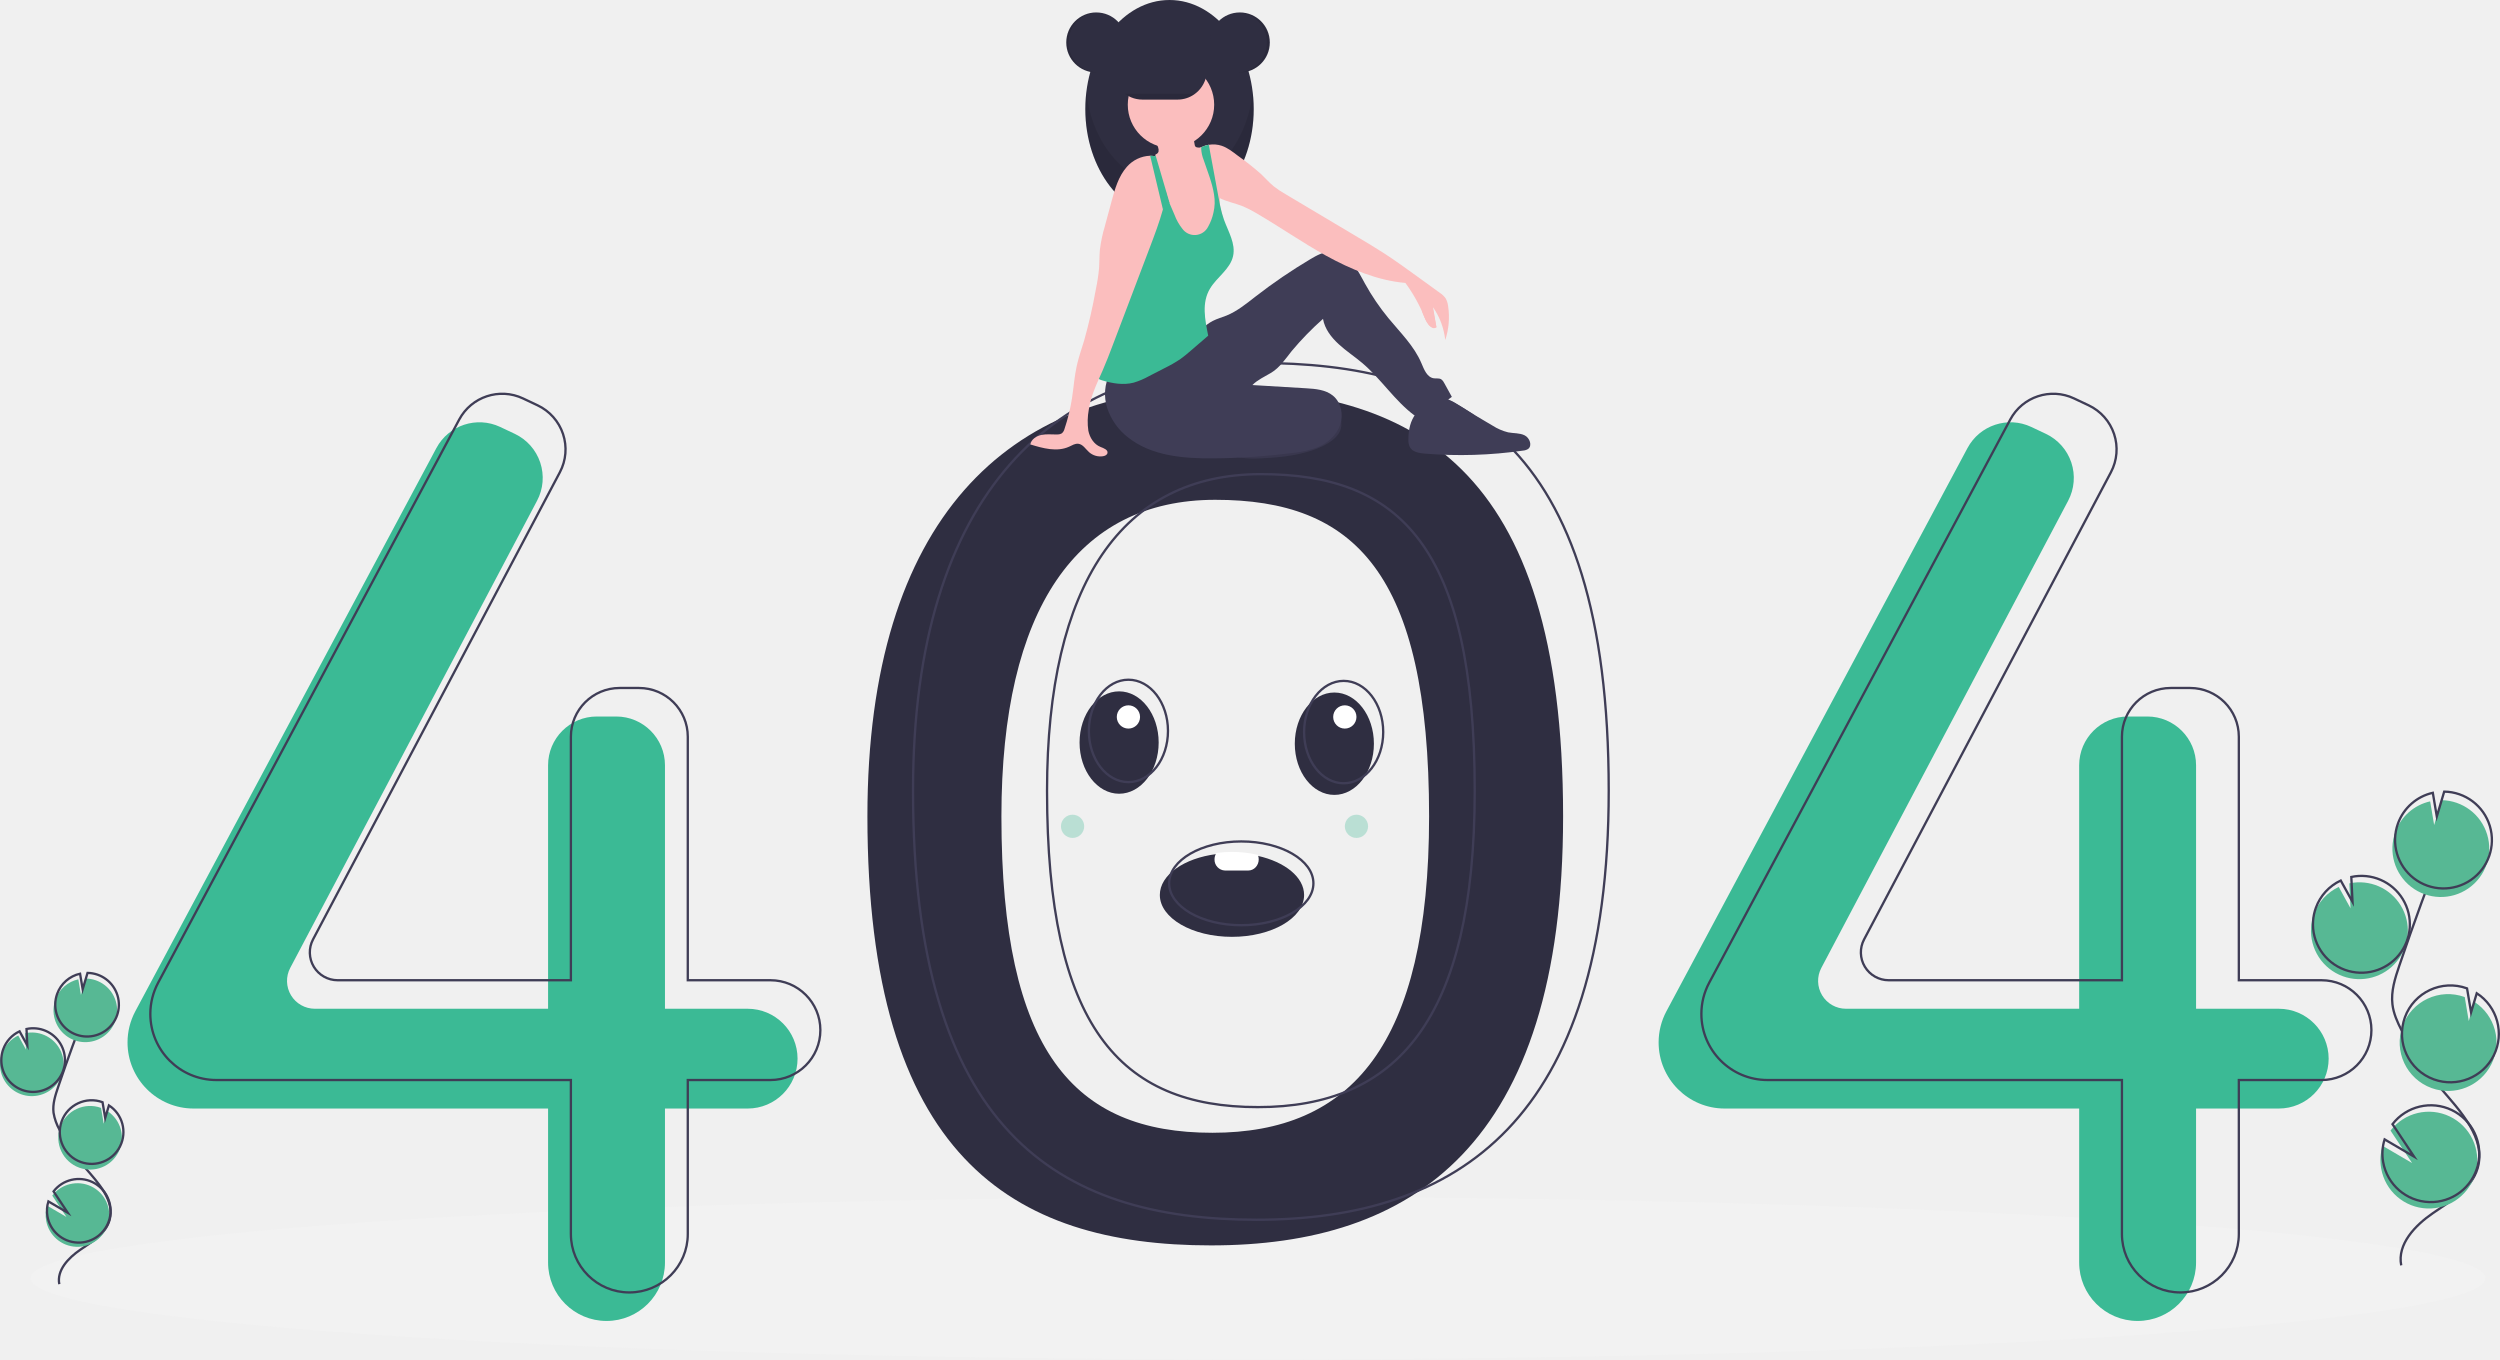
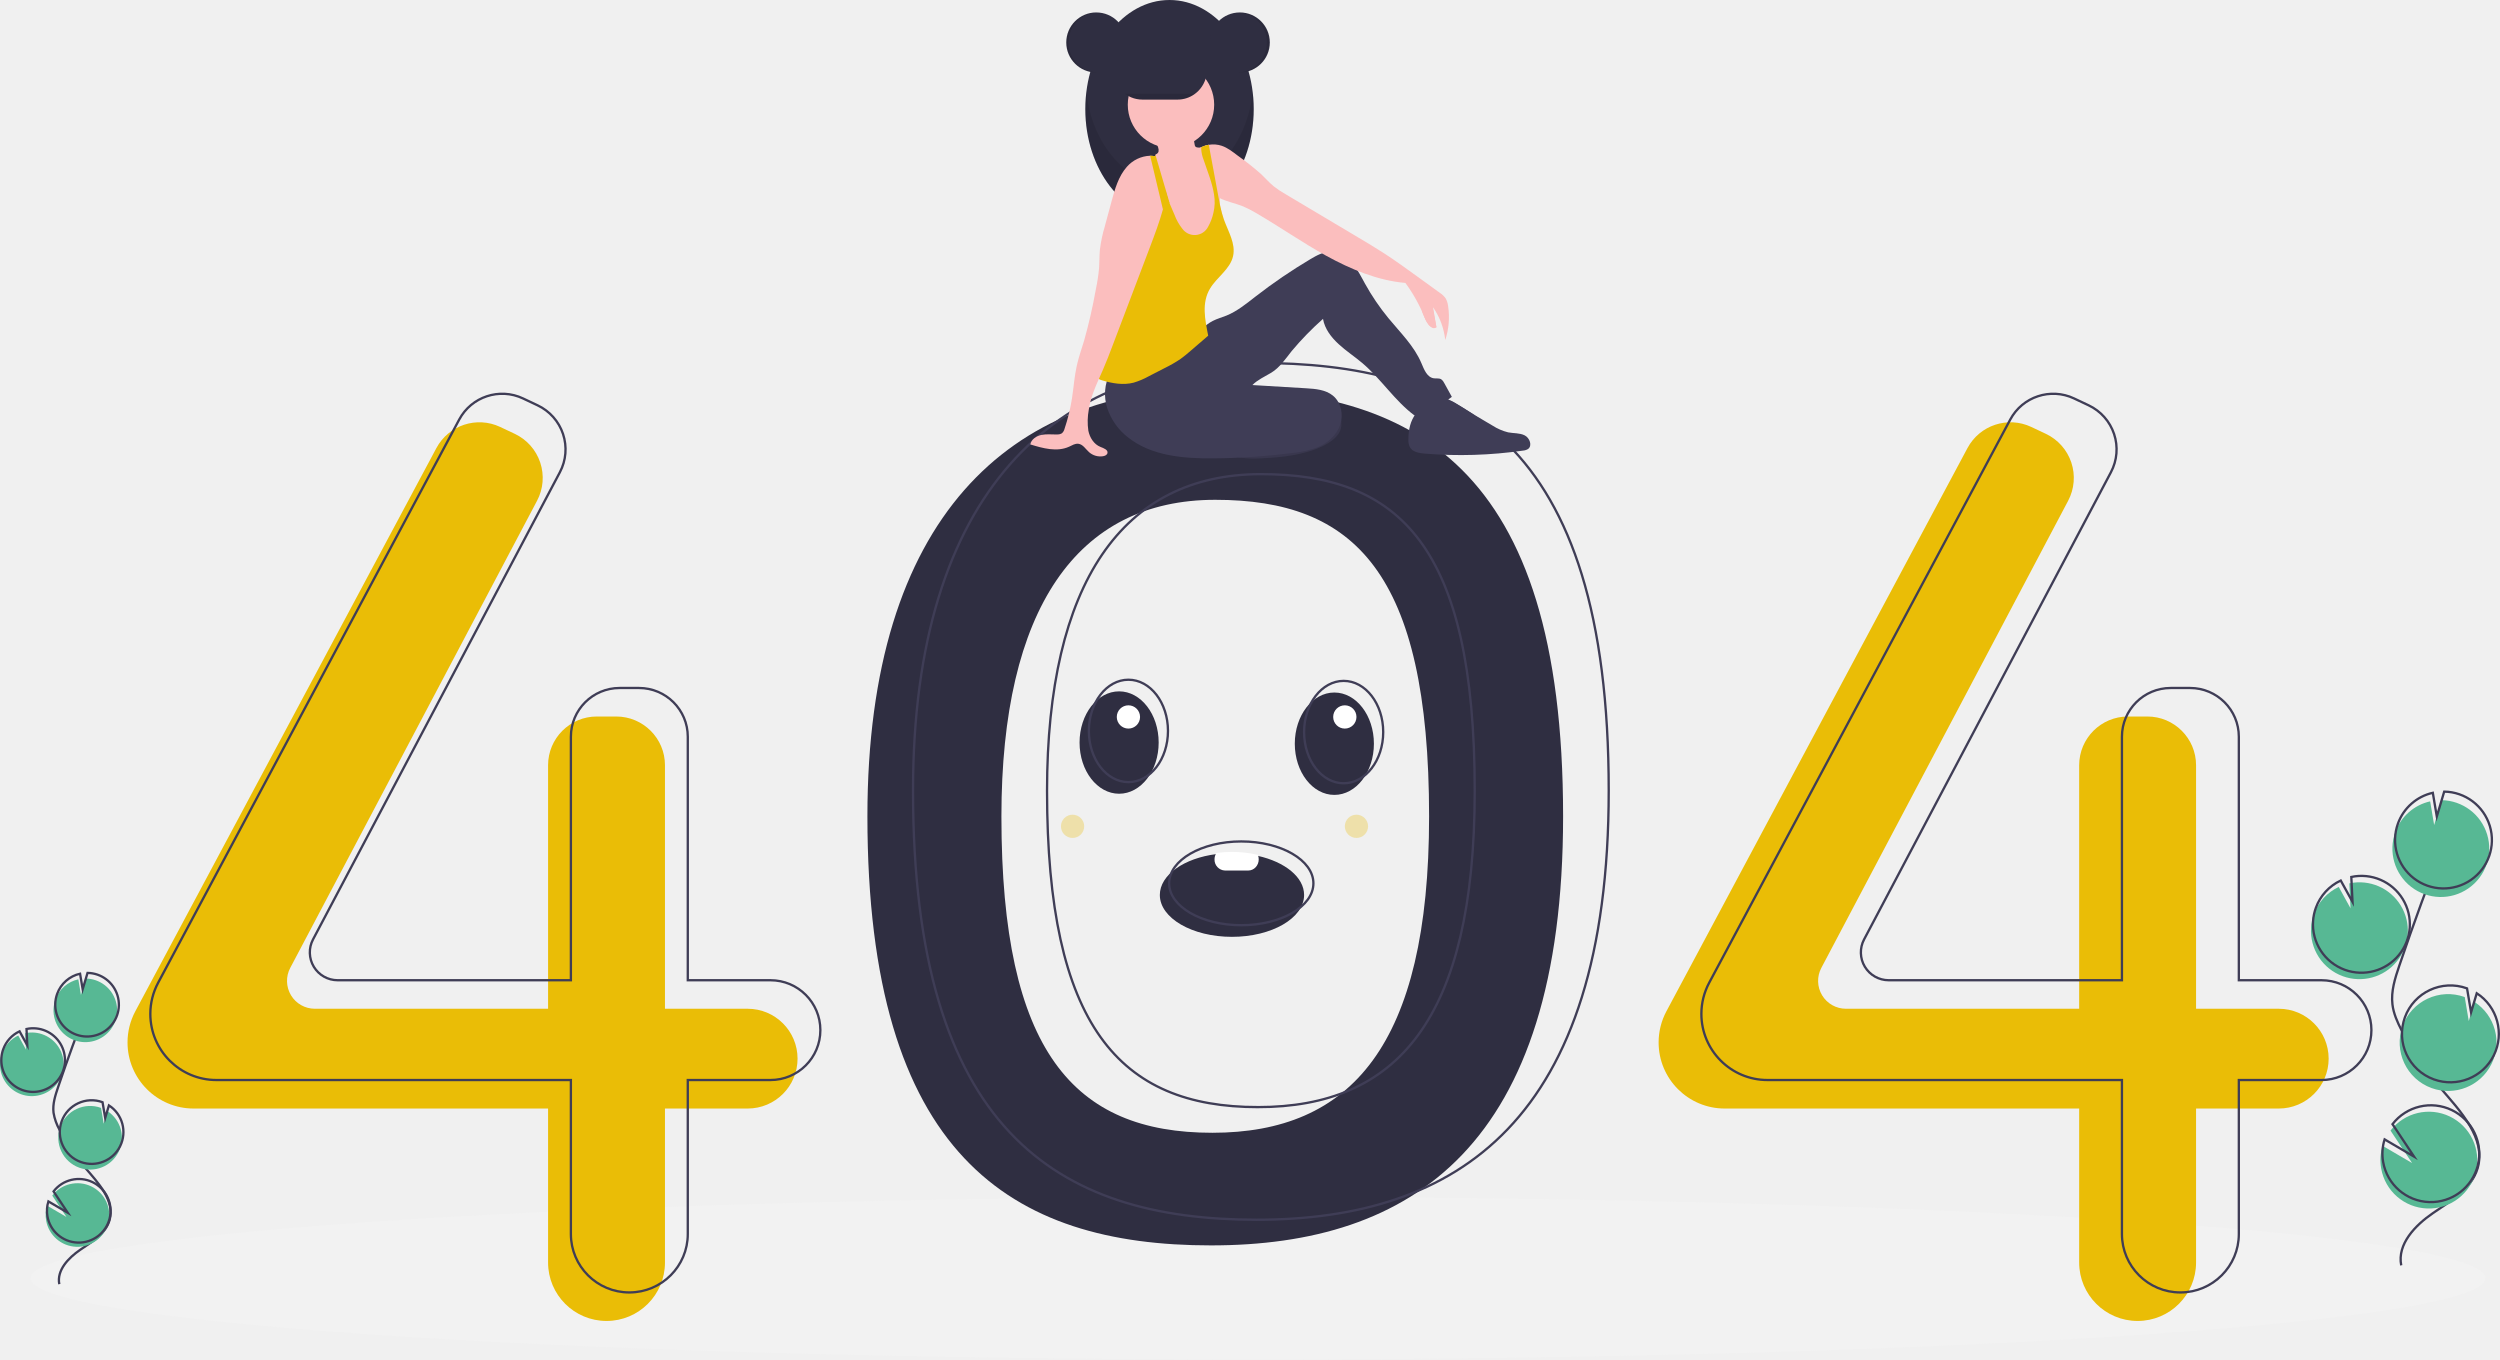
<svg xmlns="http://www.w3.org/2000/svg" id="fd59ce54-f850-4dfc-bc34-dd7d379d600e" data-name="Layer 1" width="1074.392" height="584.231" viewBox="0 0 1074.392 584.231">
  <ellipse cx="540.643" cy="549.309" rx="527.5" ry="34.922" fill="#f2f2f2" />
  <path d="M583.48,324.894c-85.944,0-147.651,55.139-147.651,183.798,0,145.813,61.707,184.411,147.651,184.411s151.327-42.274,151.327-184.411C734.807,356.753,669.424,324.894,583.48,324.894Zm.565,319.808c-59.527,0-90.626-34.923-90.626-135.916,0-89.112,32.372-136.105,91.899-136.105s91.899,30.868,91.899,136.105C677.217,607.234,643.572,644.703,584.045,644.703Z" transform="translate(-63.054 -157.8845)" fill="#2f2e41" />
-   <path d="M384.365,591.401H348.831V486.762A20.956,20.956,0,0,0,327.875,465.806h-8.326a20.956,20.956,0,0,0-20.956,20.956V591.401H198.363a11.963,11.963,0,0,1-10.578-17.552l106.082-200.78A20.956,20.956,0,0,0,284.287,344.33l-6.262-2.957a20.956,20.956,0,0,0-27.429,9.07L121.214,592.475a28.416,28.416,0,0,0-3.356,13.396v0a28.416,28.416,0,0,0,28.416,28.416H298.593v66.167a25.119,25.119,0,0,0,25.119,25.119h0a25.119,25.119,0,0,0,25.119-25.119V634.287h35.534a21.443,21.443,0,0,0,21.443-21.443v0A21.443,21.443,0,0,0,384.365,591.401Z" transform="translate(-63.054 -157.8845)" fill="#3BBA95" />
-   <path d="M1042.362,591.401h-35.534V486.762A20.956,20.956,0,0,0,985.872,465.806h-8.326a20.956,20.956,0,0,0-20.956,20.956V591.401H856.359a11.963,11.963,0,0,1-10.578-17.552L951.864,373.069A20.956,20.956,0,0,0,942.284,344.33l-6.262-2.957a20.956,20.956,0,0,0-27.429,9.07L779.211,592.475a28.416,28.416,0,0,0-3.356,13.396v0a28.416,28.416,0,0,0,28.416,28.416H956.589v66.167a25.119,25.119,0,0,0,25.119,25.119h0a25.119,25.119,0,0,0,25.119-25.119V634.287h35.534a21.443,21.443,0,0,0,21.443-21.443v0A21.443,21.443,0,0,0,1042.362,591.401Z" transform="translate(-63.054 -157.8845)" fill="#3BBA95" />
+   <path d="M384.365,591.401H348.831V486.762A20.956,20.956,0,0,0,327.875,465.806h-8.326a20.956,20.956,0,0,0-20.956,20.956V591.401H198.363a11.963,11.963,0,0,1-10.578-17.552l106.082-200.78A20.956,20.956,0,0,0,284.287,344.33l-6.262-2.957a20.956,20.956,0,0,0-27.429,9.07L121.214,592.475a28.416,28.416,0,0,0-3.356,13.396v0a28.416,28.416,0,0,0,28.416,28.416H298.593v66.167a25.119,25.119,0,0,0,25.119,25.119h0a25.119,25.119,0,0,0,25.119-25.119V634.287h35.534a21.443,21.443,0,0,0,21.443-21.443v0A21.443,21.443,0,0,0,384.365,591.401Z" transform="translate(-63.054 -157.8845)" fill="#eabd06 " />
+   <path d="M1042.362,591.401h-35.534V486.762A20.956,20.956,0,0,0,985.872,465.806h-8.326a20.956,20.956,0,0,0-20.956,20.956V591.401H856.359a11.963,11.963,0,0,1-10.578-17.552L951.864,373.069A20.956,20.956,0,0,0,942.284,344.33l-6.262-2.957a20.956,20.956,0,0,0-27.429,9.07L779.211,592.475a28.416,28.416,0,0,0-3.356,13.396v0a28.416,28.416,0,0,0,28.416,28.416H956.589v66.167a25.119,25.119,0,0,0,25.119,25.119h0a25.119,25.119,0,0,0,25.119-25.119V634.287h35.534a21.443,21.443,0,0,0,21.443-21.443v0A21.443,21.443,0,0,0,1042.362,591.401Z" transform="translate(-63.054 -157.8845)" fill="#eabd06 " />
  <path d="M394.168,579.148H358.634V474.509a20.956,20.956,0,0,0-20.956-20.956h-8.326a20.956,20.956,0,0,0-20.956,20.956V579.148H208.165a11.963,11.963,0,0,1-10.578-17.552L303.67,360.816a20.956,20.956,0,0,0-9.58-28.739l-6.262-2.957a20.956,20.956,0,0,0-27.429,9.07L131.017,580.222a28.416,28.416,0,0,0-3.356,13.396v0a28.416,28.416,0,0,0,28.416,28.416H308.395v66.167a25.119,25.119,0,0,0,25.119,25.119h0a25.119,25.119,0,0,0,25.119-25.119V622.034h35.534a21.443,21.443,0,0,0,21.443-21.443v0A21.443,21.443,0,0,0,394.168,579.148Z" transform="translate(-63.054 -157.8845)" fill="none" stroke="#3f3d56" stroke-miterlimit="10" />
  <path d="M1060.742,579.148h-35.534V474.509a20.956,20.956,0,0,0-20.956-20.956H995.925a20.956,20.956,0,0,0-20.956,20.956V579.148H874.739a11.963,11.963,0,0,1-10.578-17.552L970.244,360.816a20.956,20.956,0,0,0-9.58-28.739l-6.262-2.957a20.956,20.956,0,0,0-27.429,9.07L797.59,580.222a28.416,28.416,0,0,0-3.356,13.396v0a28.416,28.416,0,0,0,28.416,28.416H974.969v66.167a25.119,25.119,0,0,0,25.119,25.119h0a25.119,25.119,0,0,0,25.119-25.119V622.034h35.534a21.443,21.443,0,0,0,21.443-21.443v0A21.443,21.443,0,0,0,1060.742,579.148Z" transform="translate(-63.054 -157.8845)" fill="none" stroke="#3f3d56" stroke-miterlimit="10" />
  <path d="M603.085,313.866c-85.944,0-147.651,55.139-147.651,183.798,0,145.813,61.707,184.411,147.651,184.411s151.327-42.274,151.327-184.411C754.412,345.725,689.029,313.866,603.085,313.866Zm.565,319.808c-59.527,0-90.626-34.923-90.626-135.916,0-89.112,32.372-136.105,91.899-136.105s91.899,30.868,91.899,136.105C696.822,596.206,663.177,633.675,603.65,633.675Z" transform="translate(-63.054 -157.8845)" fill="none" stroke="#3f3d56" stroke-miterlimit="10" />
  <circle cx="471.141" cy="18.25" r="12.901" fill="#2f2e41" />
  <ellipse cx="502.607" cy="46.885" rx="36.186" ry="46.885" fill="#2f2e41" />
  <path d="M565.661,237.494c-18.128,0-33.141-17.271-35.776-39.805a60.976,60.976,0,0,0-.41,7.08c0,25.894,16.201,46.885,36.186,46.885s36.186-20.991,36.186-46.885a60.976,60.976,0,0,0-.41-7.08C598.803,220.224,583.789,237.494,565.661,237.494Z" transform="translate(-63.054 -157.8845)" opacity="0.1" />
  <path d="M639.296,342.073c-.777,3.193-4.128,5.751-7.839,7.538-7.802,3.757-17.425,4.878-26.76,5.254a45.176,45.176,0,0,1-7.144-.132,20.537,20.537,0,0,1-12.251-5.631,1.681,1.681,0,0,1,.044-2.844c4.969-5.459,13.262-8.806,21.616-11.216,6.334-1.827,17.381-6.561,24.29-5.922C637.944,329.739,640.277,338.041,639.296,342.073Z" transform="translate(-63.054 -157.8845)" fill="#3f3d56" />
  <path d="M639.296,342.073c-.777,3.193-4.128,5.751-7.839,7.538-7.802,3.757-17.425,4.878-26.76,5.254a45.176,45.176,0,0,1-7.144-.132,20.537,20.537,0,0,1-12.251-5.631,1.681,1.681,0,0,1,.044-2.844c4.969-5.459,13.262-8.806,21.616-11.216,6.334-1.827,17.381-6.561,24.29-5.922C637.944,329.739,640.277,338.041,639.296,342.073Z" transform="translate(-63.054 -157.8845)" opacity="0.1" />
  <path d="M540.098,318.206a19.77,19.77,0,0,0-1.199,15.075,26.339,26.339,0,0,0,8.829,12.497c10.095,8.092,23.988,9.205,36.925,9.093a284.649,284.649,0,0,0,33.905-2.324,40.538,40.538,0,0,0,11.001-2.554c4.222-1.827,7.933-5.178,9.436-9.526s.436-9.672-3.134-12.574c-3.137-2.55-7.463-2.9-11.498-3.143l-23.088-1.387c2.281-2.308,5.318-3.614,8.096-5.292,3.685-2.226,6.134-5.965,8.813-9.335a129.001,129.001,0,0,1,13.439-13.817c.751,4.31,3.478,7.85,6.687,10.824s6.908,5.368,10.244,8.2c8.079,6.858,13.896,16.167,22.392,22.5a43.829,43.829,0,0,0,16.049-8.012l-3.302-5.981a3.94,3.94,0,0,0-1.245-1.553c-.935-.575-2.14-.279-3.225-.441-2.901-.435-4.168-3.784-5.306-6.487-3.125-7.422-9.108-13.18-14.218-19.404a98.009,98.009,0,0,1-9.996-14.723c-1.717-3.102-3.288-6.331-5.617-9.003s-5.594-4.773-9.139-4.781c-3.132-.007-6.021,1.584-8.714,3.183a230.477,230.477,0,0,0-23.63,16.099c-3.944,3.062-7.863,6.296-12.489,8.174-1.947.79-4,1.331-5.869,2.292-3.273,1.684-5.757,4.534-8.431,7.064C566.277,311.892,553.219,317.738,540.098,318.206Z" transform="translate(-63.054 -157.8845)" fill="#3f3d56" />
  <path d="M588.374,253.983a23.774,23.774,0,0,1-1.734,8.033,10.045,10.045,0,0,1-5.768,5.573,12.375,12.375,0,0,1-5.623.182,10.882,10.882,0,0,1-4.582-1.561c-2.165-1.488-3.244-4.144-3.637-6.743-.393-2.596-.217-5.249-.469-7.863a42.944,42.944,0,0,0-1.202-6.255c-.17-.683-.343-1.362-.513-2.042-.167-.68-.33-1.359-.481-2.039-.138-.639-.267-1.281-.378-1.926-.091-.544-.173-1.092-.233-1.643a18.423,18.423,0,0,0-.809-4.811,14.607,14.607,0,0,0-1.687-2.854c-.286-.409-.563-.818-.818-1.243a5.89,5.89,0,0,1-.972-3.748,3.286,3.286,0,0,1,.148-.601c.025-.076.053-.151.085-.223A1.802,1.802,0,0,0,560.932,223.07a3.433,3.433,0,0,0-.148-1.778,11.318,11.318,0,0,0-.96-2.288c-.264-.478-1.161-1.34-1.167-1.888-.013-1.101,2.14-1.989,3.011-2.423a16.796,16.796,0,0,1,8.597-1.743c1.904.129,3.968.714,5.019,2.31.944,1.438.818,3.301,1.221,4.972a1.471,1.471,0,0,0,.299.664,1.341,1.341,0,0,0,.739.34,4.549,4.549,0,0,0,1.416.057h.003a2.931,2.931,0,0,0,.371-.054,4.957,4.957,0,0,0,2.033-.878q.585-.156,1.18-.255a.251.251,0,0,0,.047-.009c1.576,4.975,1.781,10.308,3.071,15.374.639,2.52,1.554,5.009,1.683,7.602.009.113.013.23.016.346.019.834-.047,1.674-.013,2.505a6.981,6.981,0,0,0,.126,1.114,15.611,15.611,0,0,0,.525,1.743l.009.028c.06.183.116.368.164.554.035.135.066.267.091.403l.003.009A14.938,14.938,0,0,1,588.374,253.983Z" transform="translate(-63.054 -157.8845)" fill="#fbbebe" />
  <circle cx="503.237" cy="44.997" r="18.565" fill="#fbbebe" />
  <path d="M684.157,304.033a30.445,30.445,0,0,0-5.236-14.103q.722,4.295,1.447,8.587a3.214,3.214,0,0,1-3.367-1.035,10.337,10.337,0,0,1-1.765-3.276,67.466,67.466,0,0,0-8.21-14.736c-11.819-.985-23.502-5.884-33.896-11.595-10.396-5.708-20.126-12.552-30.384-18.502a43.573,43.573,0,0,0-5.544-2.832c-3.21-1.287-6.812-1.954-9.855-3.468-.204-.101-.409-.208-.61-.318a12.578,12.578,0,0,1-1.945-1.306,10.344,10.344,0,0,1-.931-.856,20.351,20.351,0,0,1-3.559-5.953c-1.633-3.612-2.215-7.97-3.845-11.583a11.203,11.203,0,0,1,2.502-1.765h.003c.132-.069.264-.135.4-.198a11.94,11.94,0,0,1,2.004-.733q.585-.156,1.18-.255a.251.251,0,0,0,.047-.009,11.566,11.566,0,0,1,5.491.434c2.587.875,4.767,2.621,6.941,4.273a114.02,114.02,0,0,1,10.148,8.049c1.794,1.718,3.43,3.606,5.359,5.167a42.144,42.144,0,0,0,5.057,3.351q15.656,9.327,31.315,18.65c3.534,2.105,7.07,4.21,10.526,6.438,5.249,3.386,10.308,7.055,15.365,10.721q4.47,3.238,8.936,6.479a9.728,9.728,0,0,1,2.533,2.341,8.472,8.472,0,0,1,1.123,3.433A31.387,31.387,0,0,1,684.157,304.033Z" transform="translate(-63.054 -157.8845)" fill="#fbbebe" />
-   <path d="M592.977,267.944c-1.252,5.617-6.929,9.012-9.896,13.946-3.688,6.123-2.184,13.241-.799,20.255q-3.795,3.271-7.593,6.542c-1.397,1.199-2.794,2.404-4.298,3.464a57.351,57.351,0,0,1-6.86,3.94q-3.361,1.728-6.721,3.458a32.128,32.128,0,0,1-6.58,2.788c-4.415,1.133-9.103.34-13.471-.972a6.088,6.088,0,0,1-1.473-.601,2.394,2.394,0,0,1-.699-.632,3.911,3.911,0,0,1-.444-2.539c.444-7.351,2.24-14.547,4.031-21.69a85.26,85.26,0,0,1,3.848-12.577,85.077,85.077,0,0,1,5.415-10.151,68.368,68.368,0,0,1,7.929-11.514,18.479,18.479,0,0,0,3.675-4.739c1.117-2.549.686-5.472.913-8.247a17.148,17.148,0,0,1,1.633-6.007v-.003a17.093,17.093,0,0,1,1.743-2.882q.458,1.067.916,2.13.302.699.598,1.394.387.897.768,1.787,1.1,2.558,2.196,5.113a21.59,21.59,0,0,0,3.335,5.944,6.499,6.499,0,0,0,11.123-.853,21.261,21.261,0,0,0,2.272-6.013,19.215,19.215,0,0,0,.252-7.835c-.758-5.009-2.889-10.126-4.437-14.78a14.945,14.945,0,0,1-1.079-4.871,3.351,3.351,0,0,1,.057-.56c.009-.047.019-.098.028-.145a11.94,11.94,0,0,1,2.004-.733q.585-.156,1.18-.255,2.044,11.064,4.094,22.127c.032.173.066.346.098.522.195,1.057.393,2.115.614,3.169.198.957.412,1.91.651,2.857l.009.028c.082.321.167.639.255.957l.003.009c.242.868.513,1.731.818,2.58C590.938,257.475,594.164,262.629,592.977,267.944Z" transform="translate(-63.054 -157.8845)" fill="#3BBA95" />
+   <path d="M592.977,267.944c-1.252,5.617-6.929,9.012-9.896,13.946-3.688,6.123-2.184,13.241-.799,20.255q-3.795,3.271-7.593,6.542c-1.397,1.199-2.794,2.404-4.298,3.464a57.351,57.351,0,0,1-6.86,3.94q-3.361,1.728-6.721,3.458a32.128,32.128,0,0,1-6.58,2.788c-4.415,1.133-9.103.34-13.471-.972a6.088,6.088,0,0,1-1.473-.601,2.394,2.394,0,0,1-.699-.632,3.911,3.911,0,0,1-.444-2.539c.444-7.351,2.24-14.547,4.031-21.69a85.26,85.26,0,0,1,3.848-12.577,85.077,85.077,0,0,1,5.415-10.151,68.368,68.368,0,0,1,7.929-11.514,18.479,18.479,0,0,0,3.675-4.739c1.117-2.549.686-5.472.913-8.247a17.148,17.148,0,0,1,1.633-6.007v-.003a17.093,17.093,0,0,1,1.743-2.882q.458,1.067.916,2.13.302.699.598,1.394.387.897.768,1.787,1.1,2.558,2.196,5.113a21.59,21.59,0,0,0,3.335,5.944,6.499,6.499,0,0,0,11.123-.853,21.261,21.261,0,0,0,2.272-6.013,19.215,19.215,0,0,0,.252-7.835c-.758-5.009-2.889-10.126-4.437-14.78a14.945,14.945,0,0,1-1.079-4.871,3.351,3.351,0,0,1,.057-.56c.009-.047.019-.098.028-.145a11.94,11.94,0,0,1,2.004-.733q.585-.156,1.18-.255,2.044,11.064,4.094,22.127c.032.173.066.346.098.522.195,1.057.393,2.115.614,3.169.198.957.412,1.91.651,2.857l.009.028c.082.321.167.639.255.957l.003.009c.242.868.513,1.731.818,2.58C590.938,257.475,594.164,262.629,592.977,267.944Z" transform="translate(-63.054 -157.8845)" fill="#eabd06  " />
  <path d="M668.321,346.877a6.583,6.583,0,0,0,.61,3.143c1.162,2.124,3.95,2.606,6.362,2.805a188.377,188.377,0,0,0,42.266-1.288,4.886,4.886,0,0,0,2.151-.668c1.99-1.395.763-4.795-1.41-5.884s-4.751-.826-7.135-1.297a22.479,22.479,0,0,1-6.678-2.896q-7.252-4.167-14.293-8.688c-2.795-1.795-6.093-3.71-9.24-2.646C672.43,332.343,668.265,337.681,668.321,346.877Z" transform="translate(-63.054 -157.8845)" fill="#3f3d56" />
  <path d="M564.437,240.874v.003c-.022.132-.044.261-.072.39-.035.214-.076.431-.116.645-.39,1.998-.868,3.987-1.419,5.963-1.51,5.459-3.534,10.831-5.541,16.123q-8.081,21.287-16.164,42.577c-1.359,3.575-2.716,7.152-4.261,10.654-.516,1.167-1.048,2.344-1.576,3.534-1.894,4.257-3.713,8.653-4.317,13.184a27.45,27.45,0,0,0-.192,9.04c.604,2.97,2.407,5.872,5.23,6.97,1.378.538,3.351,1.259,2.974,2.69-.204.787-1.098,1.171-1.901,1.303a7.312,7.312,0,0,1-5.966-1.718c-1.507-1.337-2.665-3.417-4.67-3.641-1.388-.151-2.665.68-3.936,1.262-5.186,2.369-11.227.711-16.674-.972.428-2.206,2.643-3.66,4.843-4.1,2.199-.444,4.474-.129,6.718-.189a3.51,3.51,0,0,0,2.042-.525,3.705,3.705,0,0,0,1.101-1.882,78.964,78.964,0,0,0,3.213-13.147c.724-4.666,1.026-9.405,2.058-14.015.802-3.597,2.042-7.08,3.106-10.61a224.682,224.682,0,0,0,5.06-22.077,78.02,78.02,0,0,0,1.425-9.368c.179-2.612.094-5.236.346-7.838a60.888,60.888,0,0,1,2.111-9.997q1.444-5.348,2.885-10.689c1.425-5.271,2.955-10.746,6.567-14.843a13.962,13.962,0,0,1,10.028-4.789,9.882,9.882,0,0,1,2.13.23c.116.028.233.057.349.088a8.634,8.634,0,0,1,2.174.9c1.114-.708,1.68-.459,2.42.632a6.973,6.973,0,0,1,.881,3.795A52.424,52.424,0,0,1,564.437,240.874Z" transform="translate(-63.054 -157.8845)" fill="#fbbebe" />
-   <path d="M565.661,245.046l-.047.047-.255.255-2.53,2.527-1.24-5.208-4.251-17.854a9.882,9.882,0,0,1,2.13.23,3.286,3.286,0,0,1,.148-.601l.201.689,1.441,4.902,2.728,9.308.45,1.532v.003Z" transform="translate(-63.054 -157.8845)" fill="#3BBA95" />
+   <path d="M565.661,245.046l-.047.047-.255.255-2.53,2.527-1.24-5.208-4.251-17.854a9.882,9.882,0,0,1,2.13.23,3.286,3.286,0,0,1,.148-.601l.201.689,1.441,4.902,2.728,9.308.45,1.532v.003Z" transform="translate(-63.054 -157.8845)" fill="#eabd06  " />
  <path d="M581.715,188.087a12.582,12.582,0,0,1-3.7,8.896,12.314,12.314,0,0,1-1.36,1.176,12.528,12.528,0,0,1-7.536,2.524H554.023a12.59,12.59,0,0,1,0-25.18h15.096A12.629,12.629,0,0,1,581.715,188.087Z" transform="translate(-63.054 -157.8845)" fill="#2f2e41" />
  <circle cx="532.815" cy="18.25" r="12.901" fill="#2f2e41" />
  <path d="M595.554,163.234c-.158,0-.315.006-.472.012a12.898,12.898,0,0,1,0,25.778c.157.006.314.012.472.012a12.901,12.901,0,1,0,0-25.802Z" transform="translate(-63.054 -157.8845)" opacity="0.1" />
  <path d="M534.195,163.234c.158,0,.315.006.472.012a12.898,12.898,0,0,0,0,25.778c-.157.006-.314.012-.472.012a12.901,12.901,0,0,1,0-25.802Z" transform="translate(-63.054 -157.8845)" opacity="0.1" />
  <path d="M576.655,198.159a12.528,12.528,0,0,1-7.536,2.524H554.023a12.528,12.528,0,0,1-7.536-2.524Z" transform="translate(-63.054 -157.8845)" opacity="0.1" />
  <path d="M674.14,291.64s3.252,9.372,6.229,6.876L677.996,286.267Z" transform="translate(-63.054 -157.8845)" fill="#fbbebe" />
  <path d="M1069.918,577.434a20.813,20.813,0,1,0,2.772-39.915l.521,10.712-5.068-9.18a20.734,20.734,0,0,0-10.684,11.723,20.408,20.408,0,0,0-1.197,5.63A20.809,20.809,0,0,0,1069.918,577.434Z" transform="translate(-63.054 -157.8845)" fill="#57b894" />
  <path d="M1094.995,701.678c-1.789-9.11,5.963-17.187,13.621-22.437s16.605-10.408,19.218-19.317c3.755-12.804-7.43-24.53-16.136-34.642a125.3,125.3,0,0,1-16.524-24.557c-1.811-3.533-3.476-7.225-3.952-11.166-.686-5.675,1.137-11.323,2.974-16.737q9.179-27.052,19.628-53.65" transform="translate(-63.054 -157.8845)" fill="none" stroke="#3f3d56" stroke-miterlimit="10" />
  <path d="M1070.775,574.676a20.813,20.813,0,1,0,2.772-39.915l.521,10.712-5.068-9.18a20.734,20.734,0,0,0-10.684,11.723,20.408,20.408,0,0,0-1.197,5.63A20.809,20.809,0,0,0,1070.775,574.676Z" transform="translate(-63.054 -157.8845)" fill="none" stroke="#3f3d56" stroke-miterlimit="10" />
  <path d="M1092.451,515.473a20.788,20.788,0,0,1,14.98-13.198l1.714,10.184,3.177-10.696a20.81,20.81,0,1,1-19.871,13.71Z" transform="translate(-63.054 -157.8845)" fill="#57b894" />
  <path d="M1093.594,511.795a20.788,20.788,0,0,1,14.98-13.198l1.714,10.184,3.177-10.696a20.81,20.81,0,1,1-19.871,13.71Z" transform="translate(-63.054 -157.8845)" fill="none" stroke="#3f3d56" stroke-miterlimit="10" />
  <path d="M1108.045,625.489a20.81,20.81,0,0,0,18.419-37.023l-2.441,8.219-1.731-10.304a.362.362,0,0,0-.053-.02,20.811,20.811,0,1,0-14.194,39.127Z" transform="translate(-63.054 -157.8845)" fill="#57b894" />
  <path d="M1109.035,621.764a20.81,20.81,0,0,0,18.419-37.023l-2.441,8.219-1.731-10.304a.362.362,0,0,0-.053-.02,20.811,20.811,0,1,0-14.194,39.127Z" transform="translate(-63.054 -157.8845)" fill="none" stroke="#3f3d56" stroke-miterlimit="10" />
  <path d="M1086.378,660.051a20.801,20.801,0,1,0,4.011-16.297l9.273,13.957-12.67-7.408A20.616,20.616,0,0,0,1086.378,660.051Z" transform="translate(-63.054 -157.8845)" fill="#57b894" />
  <path d="M1087.235,657.294a20.801,20.801,0,1,0,4.011-16.297l9.273,13.957-12.67-7.408A20.616,20.616,0,0,0,1087.235,657.294Z" transform="translate(-63.054 -157.8845)" fill="none" stroke="#3f3d56" stroke-miterlimit="10" />
  <path d="M72.061,628.133a13.674,13.674,0,1,0,1.821-26.225l.342,7.038-3.33-6.032a13.623,13.623,0,0,0-7.019,7.702,13.409,13.409,0,0,0-.787,3.699A13.672,13.672,0,0,0,72.061,628.133Z" transform="translate(-63.054 -157.8845)" fill="#57b894" />
  <path d="M88.538,709.763c-1.175-5.986,3.918-11.292,8.949-14.741s10.91-6.838,12.626-12.692c2.467-8.412-4.882-16.117-10.601-22.76A82.324,82.324,0,0,1,88.656,643.436a22.21,22.21,0,0,1-2.597-7.336c-.451-3.729.747-7.439,1.954-10.996q6.031-17.773,12.896-35.249" transform="translate(-63.054 -157.8845)" fill="none" stroke="#3f3d56" stroke-miterlimit="10" />
  <path d="M72.625,626.321a13.674,13.674,0,1,0,1.821-26.225l.342,7.038L71.458,601.103a13.623,13.623,0,0,0-7.019,7.702,13.409,13.409,0,0,0-.787,3.699A13.672,13.672,0,0,0,72.625,626.321Z" transform="translate(-63.054 -157.8845)" fill="none" stroke="#3f3d56" stroke-miterlimit="10" />
  <path d="M86.866,587.423a13.658,13.658,0,0,1,9.842-8.671l1.126,6.691,2.087-7.027a13.673,13.673,0,1,1-13.055,9.007Z" transform="translate(-63.054 -157.8845)" fill="#57b894" />
  <path d="M87.617,585.007a13.658,13.658,0,0,1,9.842-8.671l1.126,6.691L100.673,576a13.673,13.673,0,1,1-13.055,9.007Z" transform="translate(-63.054 -157.8845)" fill="none" stroke="#3f3d56" stroke-miterlimit="10" />
  <path d="M97.112,659.706a13.673,13.673,0,0,0,12.102-24.325l-1.604,5.4-1.137-6.77a.238.238,0,0,0-.035-.013,13.673,13.673,0,1,0-9.326,25.707Z" transform="translate(-63.054 -157.8845)" fill="#57b894" />
  <path d="M97.762,657.259a13.673,13.673,0,0,0,12.102-24.325l-1.604,5.4-1.137-6.77a.238.238,0,0,0-.035-.013,13.673,13.673,0,1,0-9.326,25.707Z" transform="translate(-63.054 -157.8845)" fill="none" stroke="#3f3d56" stroke-miterlimit="10" />
  <path d="M82.876,682.414a13.667,13.667,0,1,0,2.635-10.708l6.092,9.17-8.324-4.867A13.545,13.545,0,0,0,82.876,682.414Z" transform="translate(-63.054 -157.8845)" fill="#57b894" />
  <path d="M83.439,680.602a13.667,13.667,0,1,0,2.635-10.708l6.092,9.17-8.324-4.867A13.545,13.545,0,0,0,83.439,680.602Z" transform="translate(-63.054 -157.8845)" fill="none" stroke="#3f3d56" stroke-miterlimit="10" />
  <ellipse cx="480.946" cy="319.115" rx="17" ry="22" fill="#2f2e41" />
  <ellipse cx="573.446" cy="319.615" rx="17" ry="22" fill="#2f2e41" />
  <path d="M623.5,542.5c0,9.94-13.88,18-31,18s-31-8.06-31-18c0-8.61,10.41-15.81,24.32-17.57a50.104,50.104,0,0,1,6.68-.43,50.699,50.699,0,0,1,11.13,1.2C615.25,528.29,623.5,534.84,623.5,542.5Z" transform="translate(-63.054 -157.8845)" fill="#2f2e41" />
  <ellipse cx="484.946" cy="314.115" rx="17" ry="22" fill="none" stroke="#3f3d56" stroke-miterlimit="10" />
  <ellipse cx="577.446" cy="314.615" rx="17" ry="22" fill="none" stroke="#3f3d56" stroke-miterlimit="10" />
  <ellipse cx="533.446" cy="379.615" rx="31" ry="18" fill="none" stroke="#3f3d56" stroke-miterlimit="10" />
  <path d="M604,527.2a4.937,4.937,0,0,1-1.32,3.392A4.339,4.339,0,0,1,599.5,532h-10a4.664,4.664,0,0,1-4.5-4.8,4.905,4.905,0,0,1,.82-2.741A47.02,47.02,0,0,1,592.5,524a47.665,47.665,0,0,1,11.13,1.28A5.067,5.067,0,0,1,604,527.2Z" transform="translate(-63.054 -157.8845)" fill="#fff" />
  <circle cx="484.946" cy="308.115" r="5" fill="#fff" />
  <circle cx="577.946" cy="308.115" r="5" fill="#fff" />
-   <circle cx="582.946" cy="355.115" r="5" fill="#3BBA95" opacity="0.3" />
-   <circle cx="460.946" cy="355.115" r="5" fill="#3BBA95" opacity="0.3" />
+   <circle cx="582.946" cy="355.115" r="5" fill="#eabd06  " opacity="0.3" />
+   <circle cx="460.946" cy="355.115" r="5" fill="#eabd06 " opacity="0.3" />
</svg>
